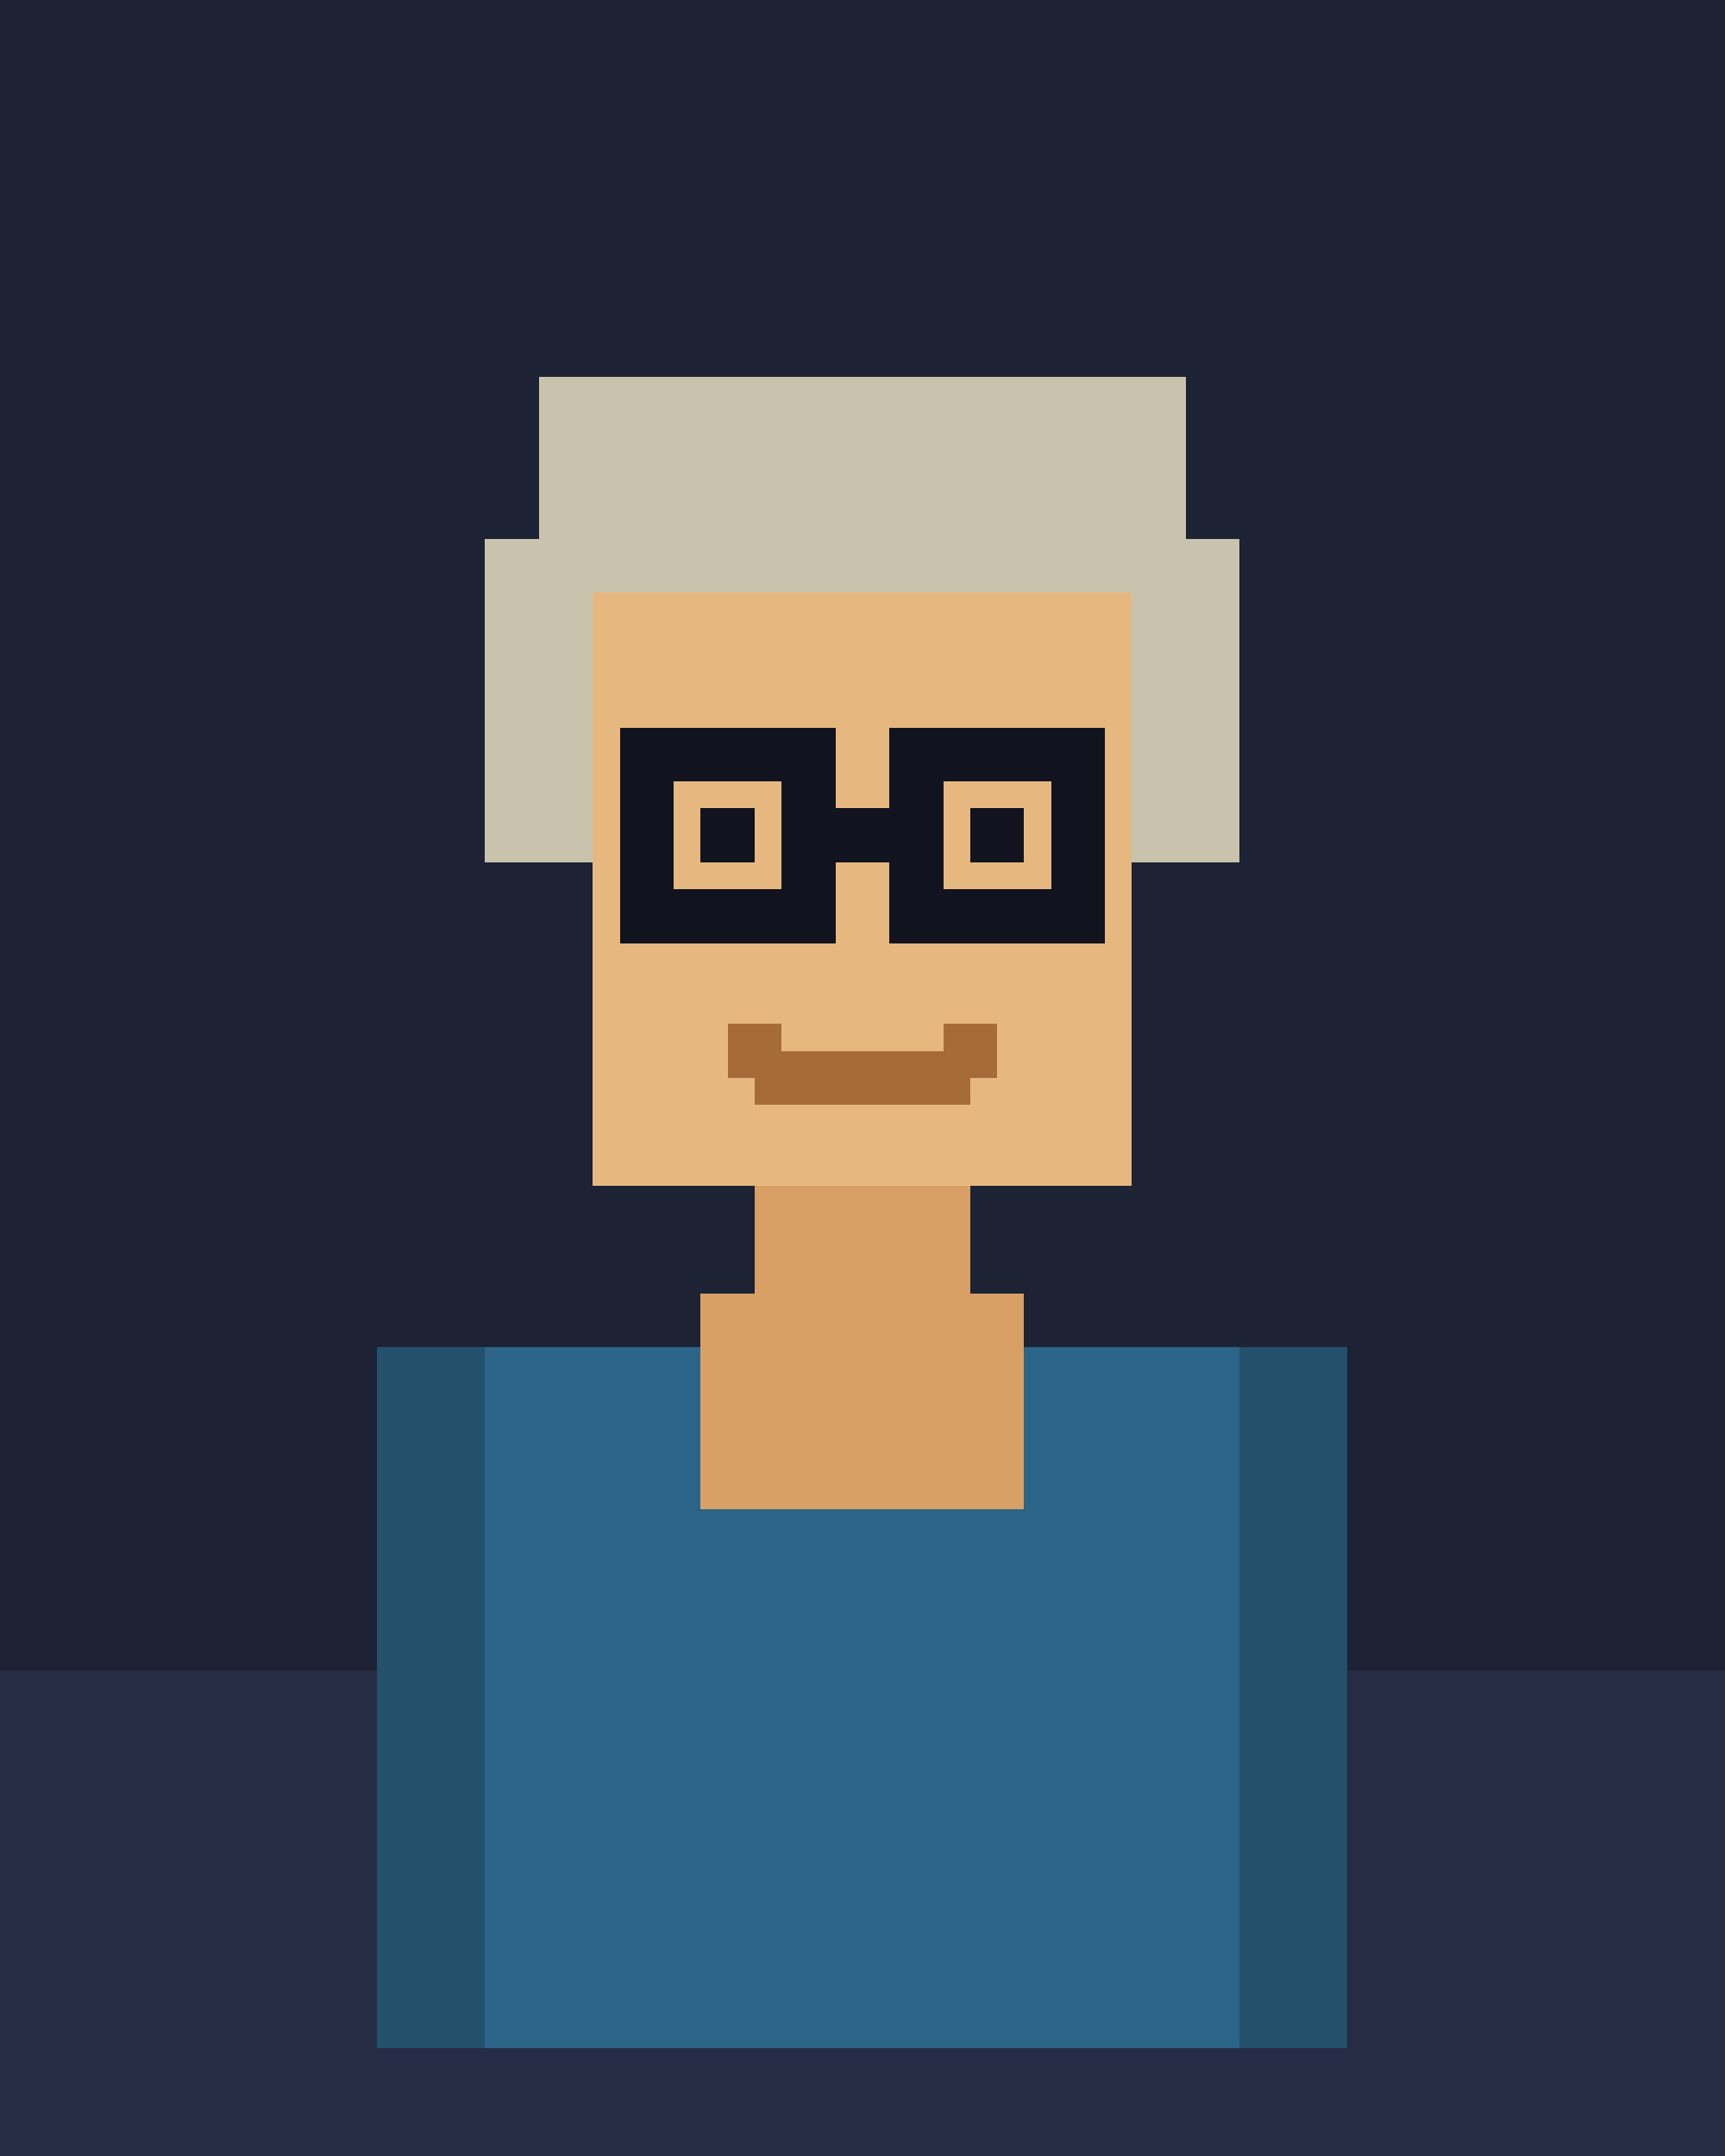
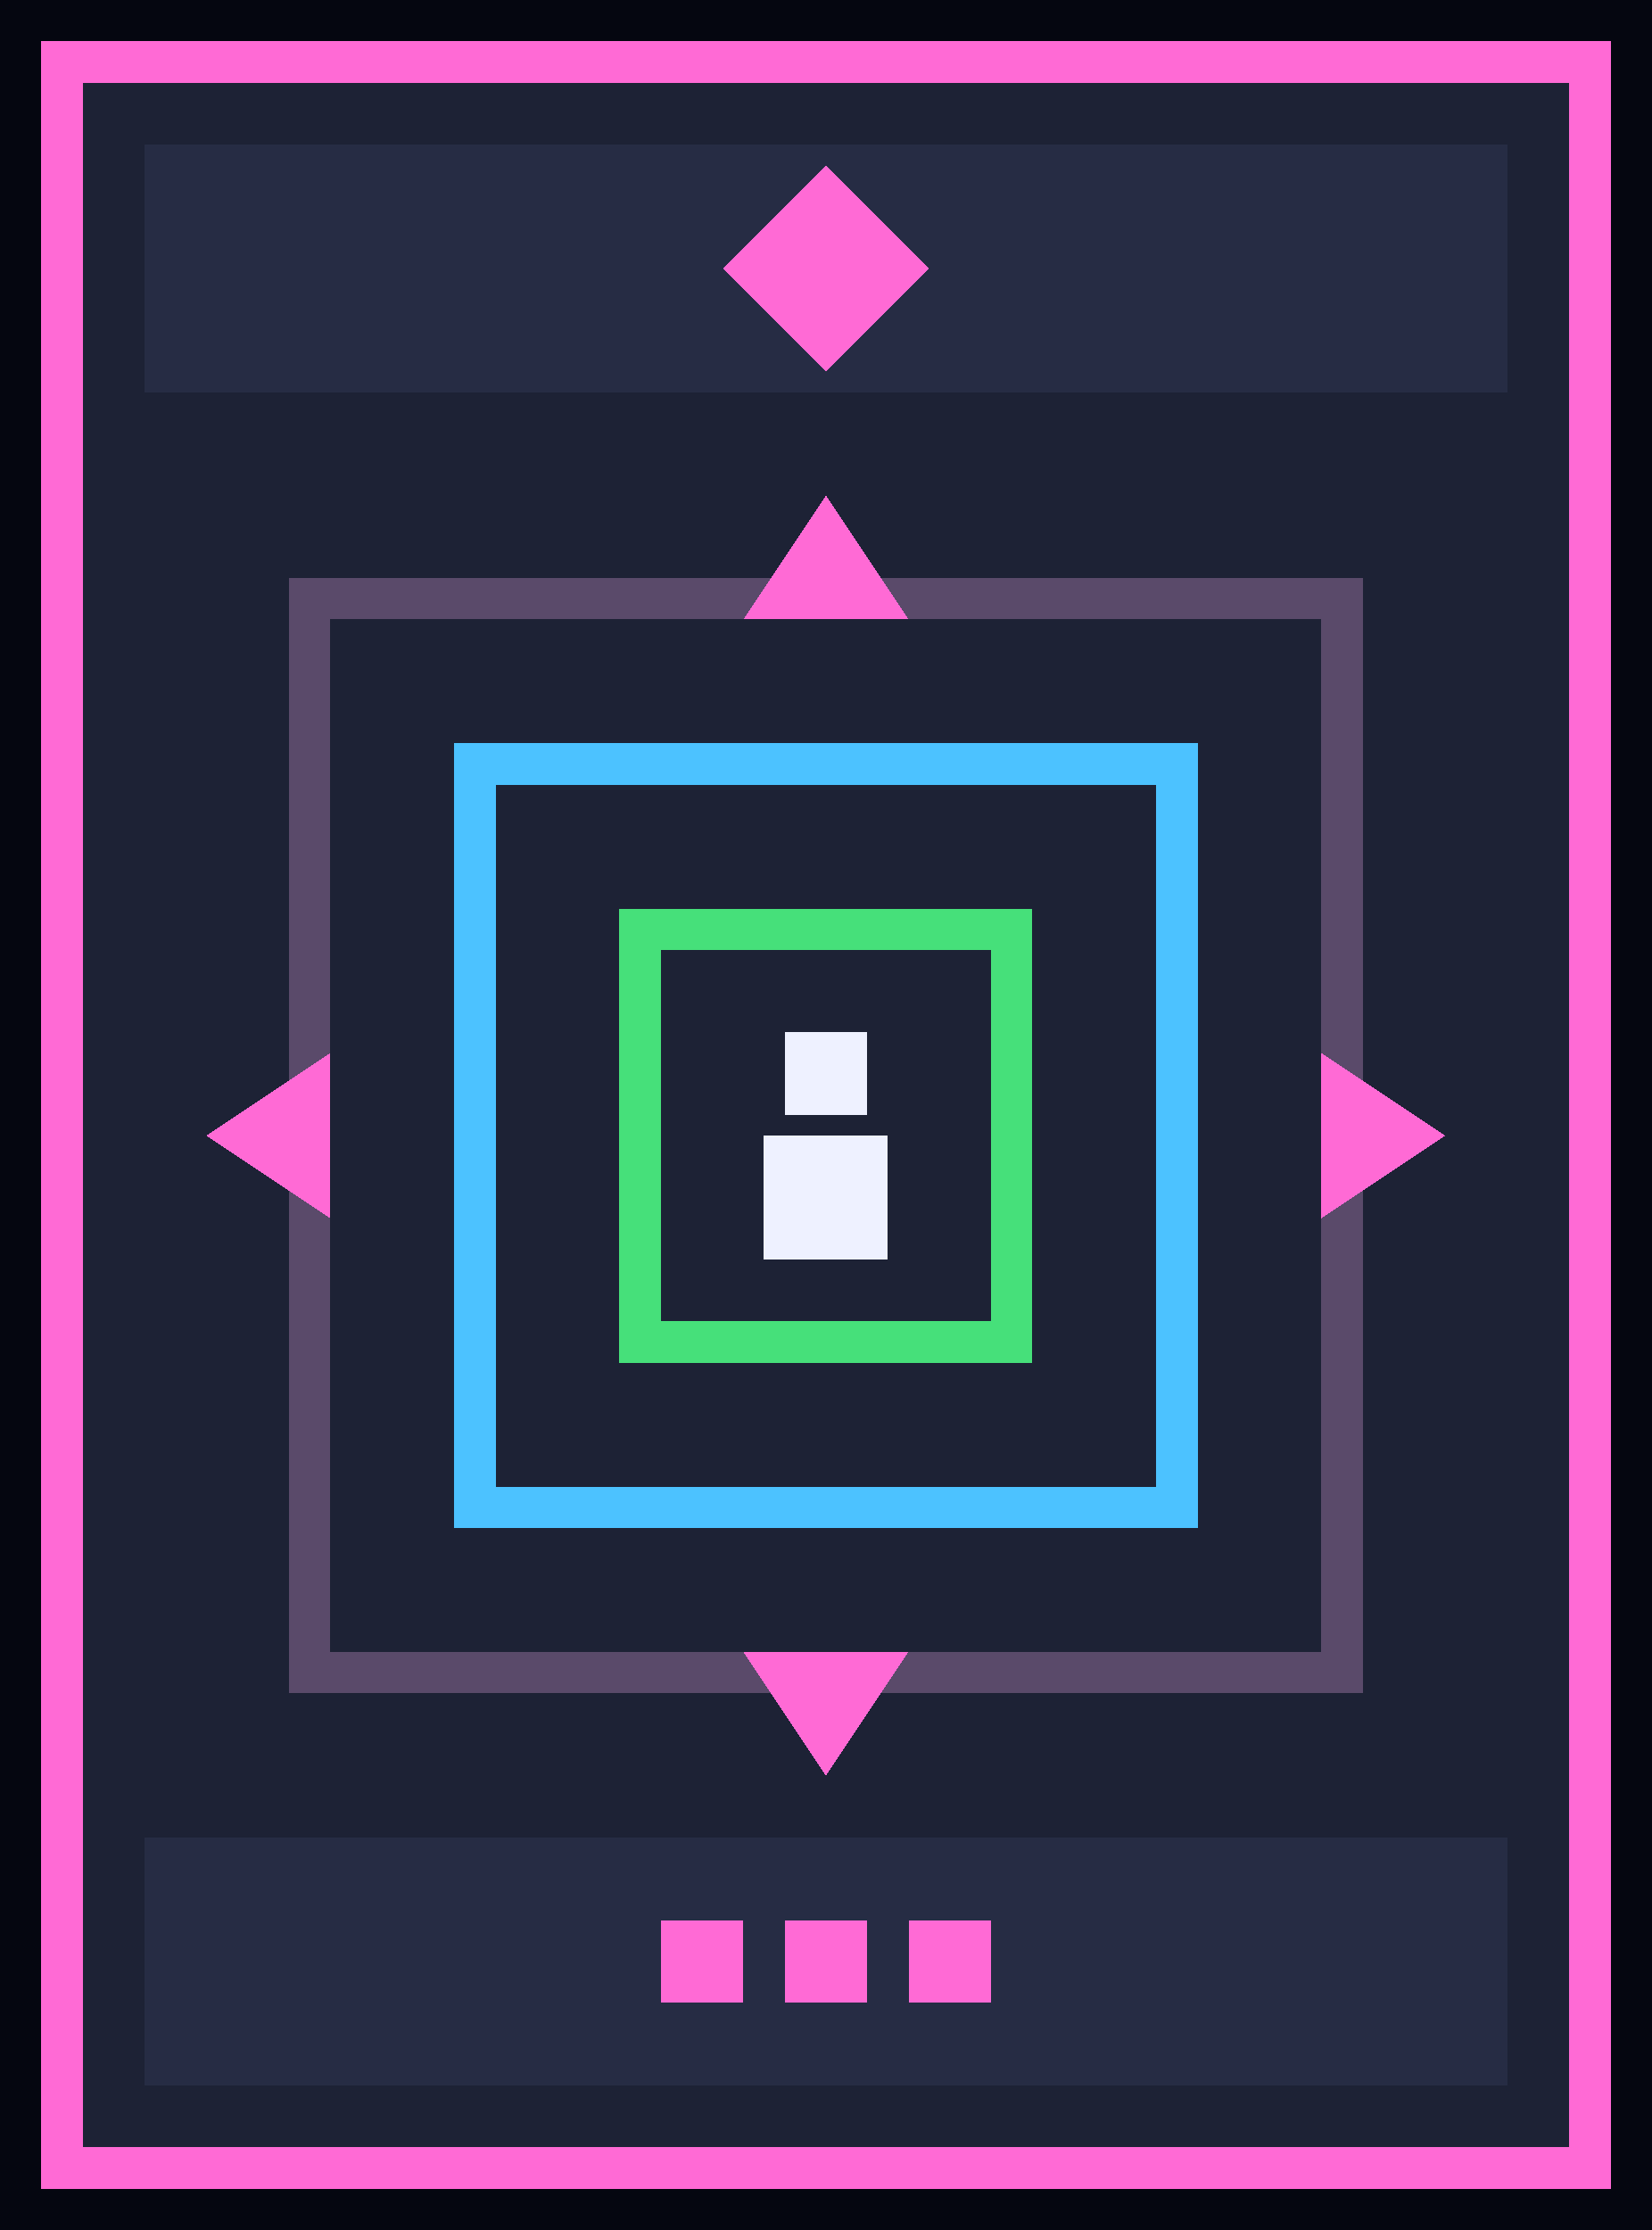
- <svg xmlns="http://www.w3.org/2000/svg" viewBox="0 0 64 80" shape-rendering="crispEdges" role="img" aria-label="Pixel portrait of a modern philosopher in glasses and a casual shirt">
-   <rect width="64" height="80" fill="#1d2235" />
-   <rect y="62" width="64" height="18" fill="#262c44" />
-   <rect x="14" y="50" width="36" height="26" fill="#23506b" />
-   <rect x="18" y="50" width="28" height="26" fill="#2c6488" />
-   <rect x="26" y="48" width="12" height="8" fill="#d9a066" />
-   <rect x="28" y="42" width="8" height="8" fill="#d9a066" />
-   <rect x="22" y="18" width="20" height="26" fill="#e6b87f" />
-   <rect x="20" y="14" width="24" height="8" fill="#c9c3ad" />
-   <rect x="18" y="20" width="4" height="12" fill="#c9c3ad" />
-   <rect x="42" y="20" width="4" height="12" fill="#c9c3ad" />
-   <rect x="24" y="28" width="6" height="6" fill="none" stroke="#11131f" stroke-width="2" />
-   <rect x="34" y="28" width="6" height="6" fill="none" stroke="#11131f" stroke-width="2" />
-   <rect x="30" y="30" width="4" height="2" fill="#11131f" />
-   <rect x="26" y="30" width="2" height="2" fill="#11131f" />
-   <rect x="36" y="30" width="2" height="2" fill="#11131f" />
-   <rect x="28" y="39" width="8" height="2" fill="#a76b3a" />
-   <rect x="27" y="38" width="2" height="2" fill="#a76b3a" />
-   <rect x="35" y="38" width="2" height="2" fill="#a76b3a" />
+ <svg xmlns="http://www.w3.org/2000/svg" viewBox="0 0 80 108" shape-rendering="crispEdges" role="img" aria-label="Relic card: concentric rings widening outward around a small figure — Singer's expanding circle of equal consideration for every being that can suffer">
+   <rect width="80" height="108" fill="#050610" />
+   <rect x="2" y="2" width="76" height="104" fill="#ff6ad5" />
+   <rect x="4" y="4" width="72" height="100" fill="#1d2235" />
+   <rect x="7" y="7" width="66" height="12" fill="#262c44" />
+   <polygon points="40,8 45,13 40,18 35,13" fill="#ff6ad5" />
+   <rect x="7" y="89" width="66" height="12" fill="#262c44" />
+   <rect x="32" y="93" width="4" height="4" fill="#ff6ad5" />
+   <rect x="38" y="93" width="4" height="4" fill="#ff6ad5" />
+   <rect x="44" y="93" width="4" height="4" fill="#ff6ad5" />
+   <rect x="14" y="28" width="52" height="2" fill="#5a4a6a" />
+   <rect x="14" y="80" width="52" height="2" fill="#5a4a6a" />
+   <rect x="14" y="28" width="2" height="54" fill="#5a4a6a" />
+   <rect x="64" y="28" width="2" height="54" fill="#5a4a6a" />
+   <rect x="22" y="36" width="36" height="2" fill="#4cc2ff" />
+   <rect x="22" y="72" width="36" height="2" fill="#4cc2ff" />
+   <rect x="22" y="36" width="2" height="38" fill="#4cc2ff" />
+   <rect x="56" y="36" width="2" height="38" fill="#4cc2ff" />
+   <rect x="30" y="44" width="20" height="2" fill="#46e07a" />
+   <rect x="30" y="64" width="20" height="2" fill="#46e07a" />
+   <rect x="30" y="44" width="2" height="22" fill="#46e07a" />
+   <rect x="48" y="44" width="2" height="22" fill="#46e07a" />
+   <rect x="38" y="50" width="4" height="4" fill="#eef1ff" />
+   <rect x="37" y="55" width="6" height="6" fill="#eef1ff" />
+   <polygon points="40,24 44,30 36,30" fill="#ff6ad5" />
+   <polygon points="40,86 44,80 36,80" fill="#ff6ad5" />
+   <polygon points="10,55 16,51 16,59" fill="#ff6ad5" />
+   <polygon points="70,55 64,51 64,59" fill="#ff6ad5" />
</svg>
